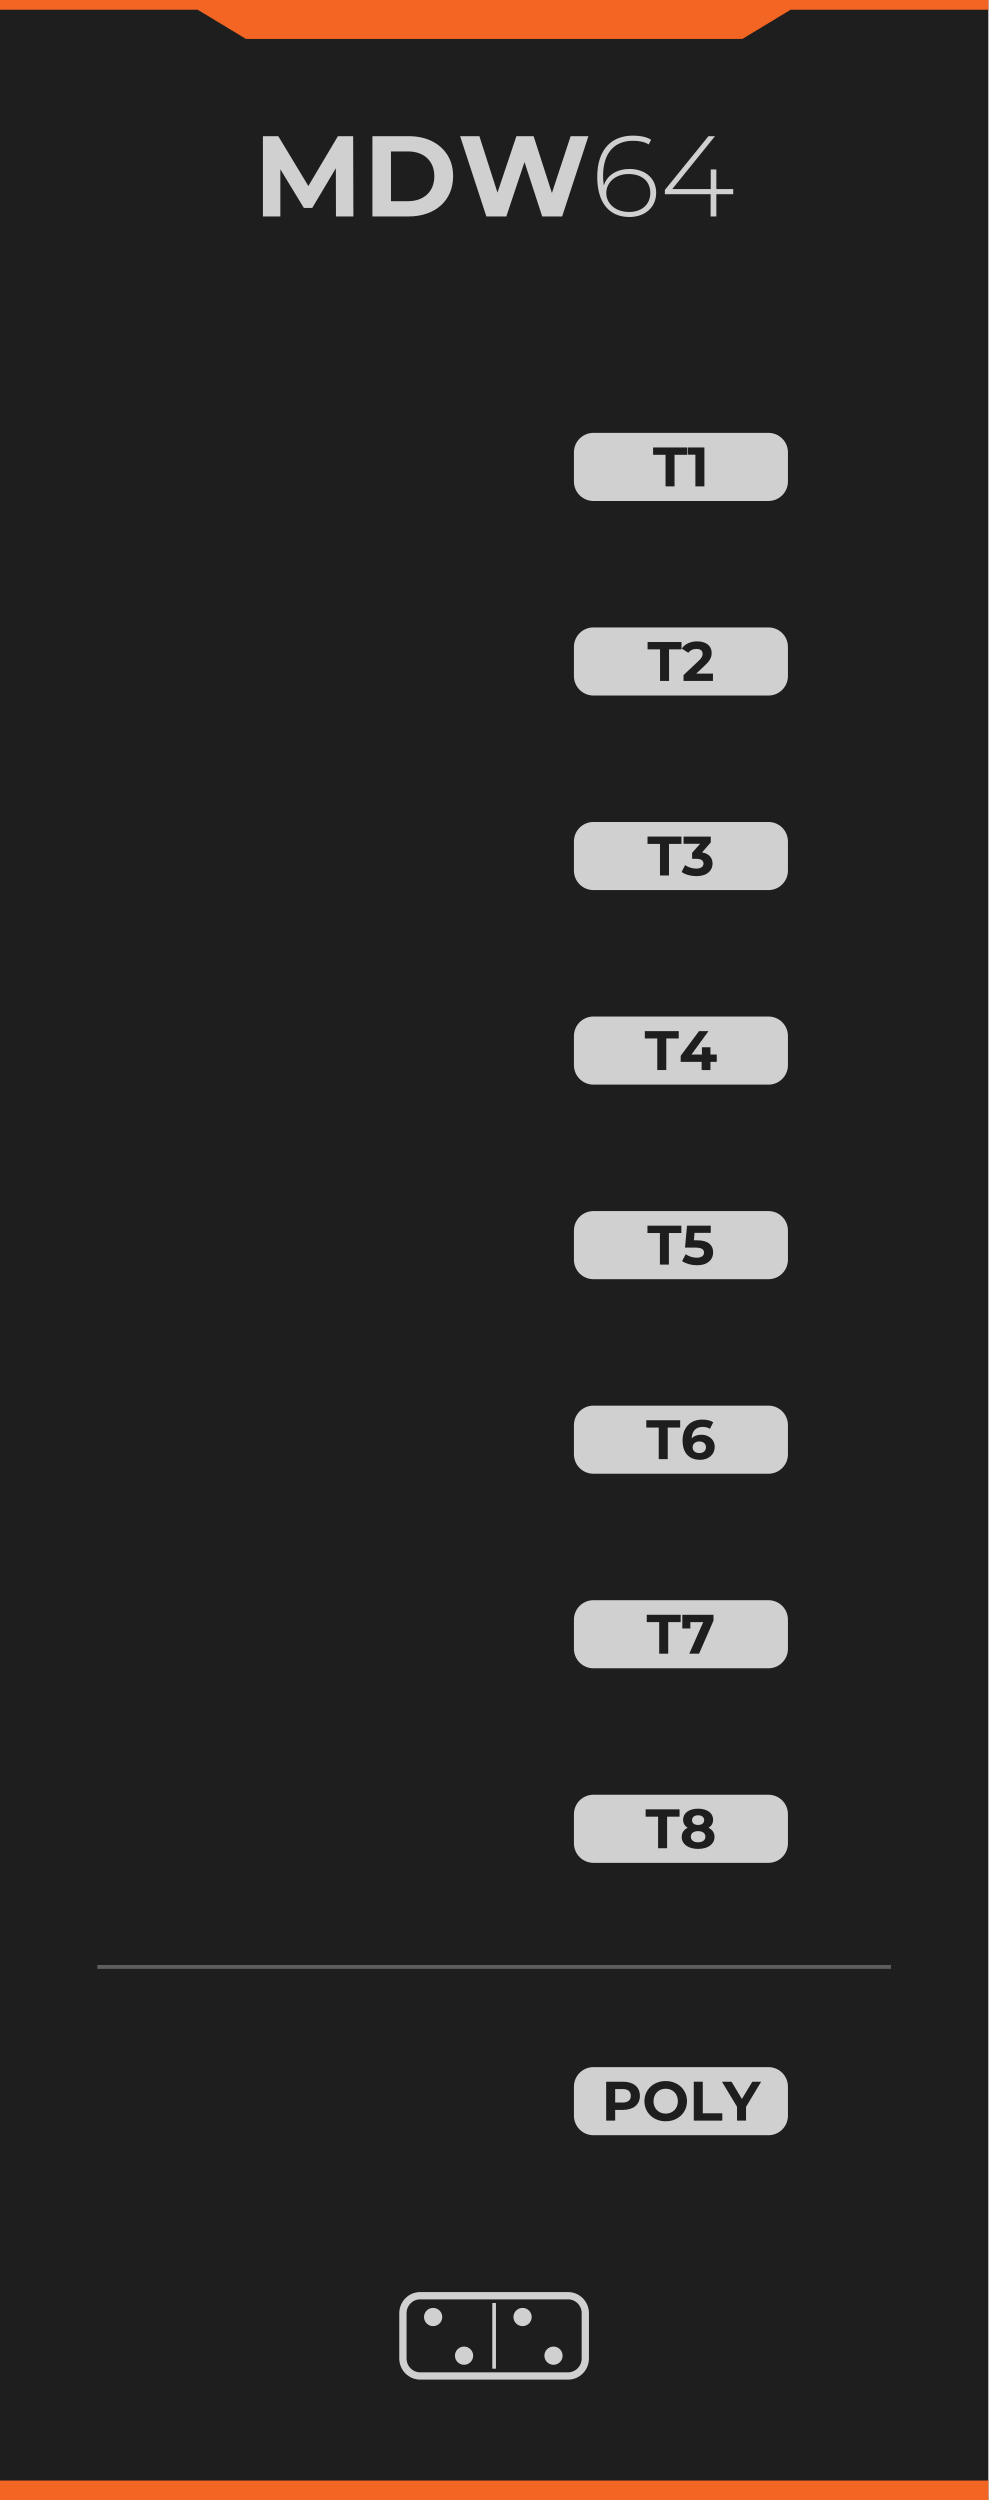
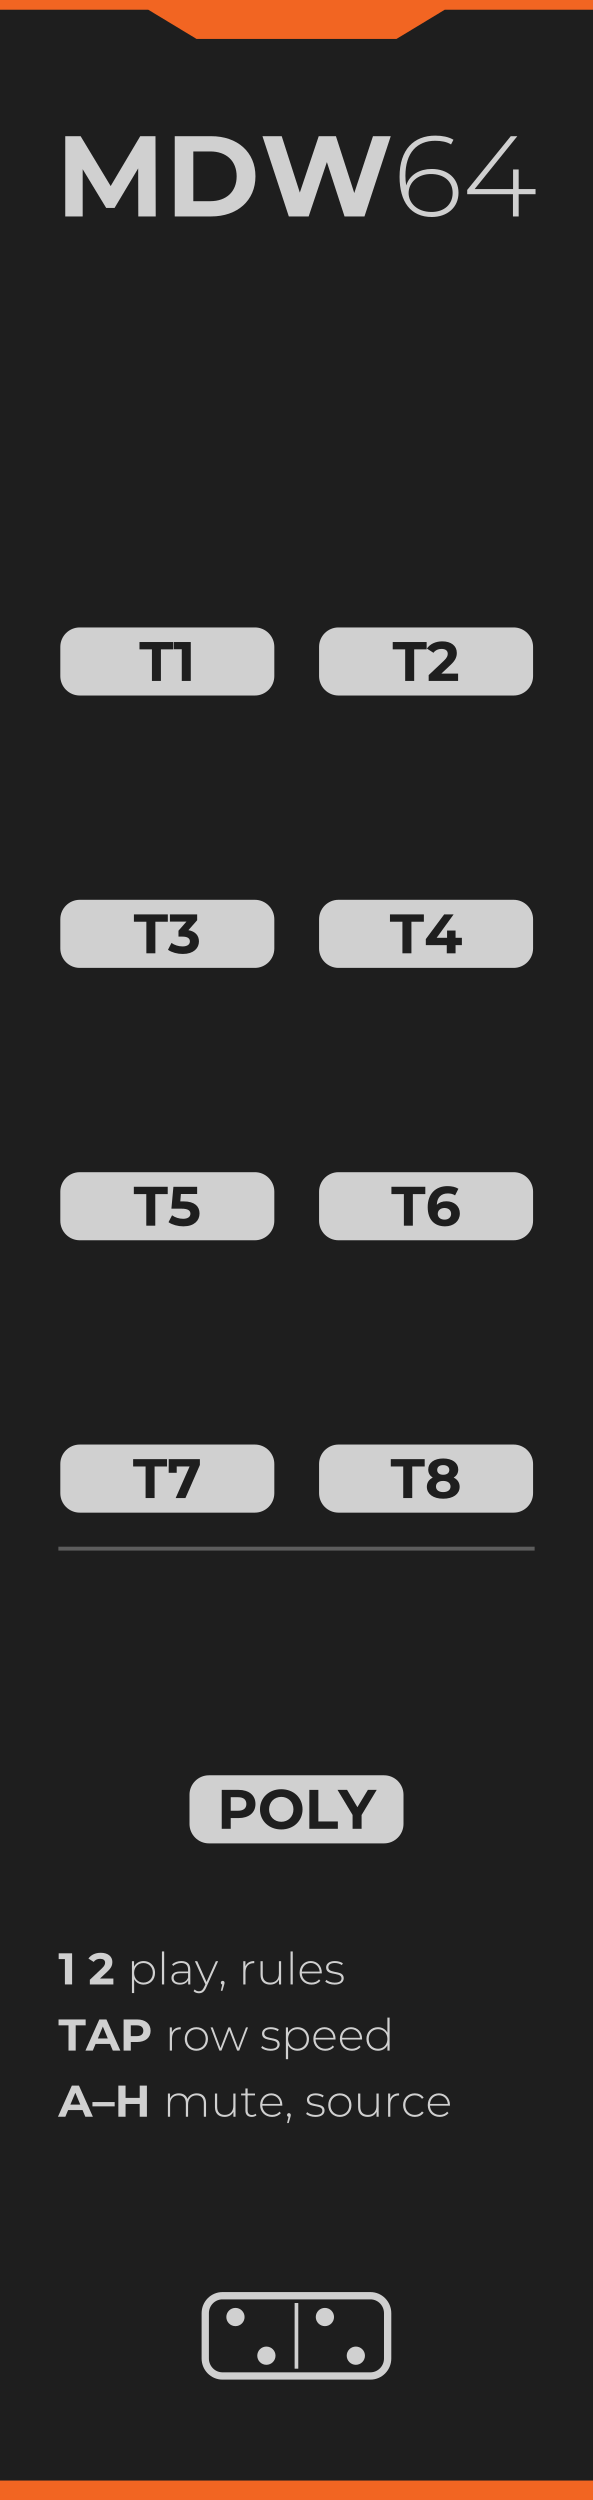
- <svg xmlns="http://www.w3.org/2000/svg" width="50.8mm" height="128.5mm" viewBox="0 0 50.8 128.5">
-   <rect width="50.8" height="128.5" fill="#1e1e1e" />
-   <polygon points="     0,0 50.8,0 50.8,0.5     40.64,0.5 38.16,2.0 12.64,2.0 10.16,0.5     0,0.5   " fill="#f26522" />
-   <rect x="0" y="127.5" width="50.8" height="1.0" fill="#f26522" />
+ <svg xmlns="http://www.w3.org/2000/svg" width="30.48mm" height="128.5mm" viewBox="0 0 30.48 128.5">
+   <rect width="30.48" height="128.5" fill="#1e1e1e" />
+   <polygon points="0,0 30.48,0 30.48,0.5 22.86,0.5 20.38,2.0 10.10,2.0 7.62,0.5 0,0.5" fill="#f26522" />
+   <rect x="0" y="127.5" width="30.48" height="1.0" fill="#f26522" />
  <g id="title">
-     <path fill="#d0d0d0" fill-rule="evenodd" d="M13.514 11.125H14.41V8.702L15.618 10.689H16.048L17.263 8.649L17.268 11.125H18.164L18.152 7.0H17.368L15.849 9.561L14.304 7.0H13.514Z" />
-     <path fill="#d0d0d0" fill-rule="evenodd" d="M19.142 11.125H21.016C22.359 11.125 23.29 10.312 23.29 9.062C23.29 8.642 23.194 8.279 23.002 7.972C22.617 7.359 21.911 7.0 21.016 7.0H19.142ZM20.096 10.341V7.784H20.969C21.794 7.784 22.324 8.273 22.324 9.062C22.324 9.84 21.794 10.341 20.969 10.341Z" />
-     <path fill="#d0d0d0" fill-rule="evenodd" d="M24.999 11.125H26.025L26.96 8.33L27.869 11.125H28.894L30.244 7.0H29.331L28.369 9.921L27.427 7.0H26.543L25.57 9.9L24.64 7.0H23.65Z" />
-     <path fill="#d0d0d0" fill-rule="evenodd" d="M32.354 11.154C33.143 11.154 33.727 10.665 33.727 9.911C33.727 9.169 33.173 8.685 32.348 8.685C31.724 8.685 31.206 8.992 31.036 9.534C31.006 9.346 30.998 9.163 30.998 9.039C30.998 7.837 31.603 7.236 32.53 7.236C32.845 7.236 33.131 7.291 33.344 7.424L33.467 7.183C33.216 7.026 32.884 6.971 32.53 6.971C31.434 6.971 30.698 7.684 30.698 9.086C30.698 10.371 31.269 11.154 32.354 11.154ZM32.342 10.895C31.576 10.895 31.163 10.412 31.163 9.929C31.163 9.375 31.635 8.945 32.306 8.945C33.006 8.945 33.426 9.328 33.426 9.917C33.426 10.506 32.99 10.895 32.342 10.895Z" />
-     <path fill="#d0d0d0" fill-rule="evenodd" d="M34.174 9.982H36.526V11.125H36.82V9.982H37.687V9.717H36.82V8.709H36.532V9.717H34.554L36.75 7.0H36.414L34.174 9.764Z" />
+     <path fill="#d0d0d0" fill-rule="evenodd" d="M3.354 11.125H4.25V8.697L5.458 10.689H5.888L7.102 8.656L7.108 11.125H8.004L7.992 7.0H7.208L5.688 9.563L4.144 7.0H3.354Z" />
+     <path fill="#d0d0d0" fill-rule="evenodd" d="M8.982 11.125H10.856C12.199 11.125 13.13 10.312 13.13 9.062C13.13 7.813 12.199 7.0 10.856 7.0H8.982ZM9.936 10.341V7.784H10.809C11.634 7.784 12.164 8.273 12.164 9.062C12.164 9.852 11.634 10.341 10.809 10.341Z" />
+     <path fill="#d0d0d0" fill-rule="evenodd" d="M14.845 11.125H15.865L16.802 8.332L17.709 11.125H18.734L20.084 7.0H19.171L18.21 9.923L17.267 7.0H16.383L15.411 9.899L14.48 7.0H13.49Z" />
+     <path fill="#d0d0d0" fill-rule="evenodd" d="M22.194 11.154C22.983 11.154 23.567 10.665 23.567 9.911C23.567 9.169 23.013 8.685 22.188 8.685C21.559 8.685 21.044 8.992 20.879 9.534C20.848 9.345 20.838 9.165 20.838 9.039C20.838 7.837 21.443 7.236 22.37 7.236C22.685 7.236 22.971 7.291 23.184 7.424L23.307 7.183C23.056 7.033 22.724 6.971 22.37 6.971C21.274 6.971 20.538 7.684 20.538 9.086C20.538 10.375 21.109 11.154 22.194 11.154ZM22.182 10.895C21.416 10.895 21.003 10.412 21.003 9.929C21.003 9.375 21.475 8.945 22.146 8.945C22.838 8.945 23.266 9.328 23.266 9.917C23.266 10.514 22.826 10.895 22.182 10.895Z" />
+     <path fill="#d0d0d0" fill-rule="evenodd" d="M24.014 9.982H26.366V11.125H26.66V9.982H27.527V9.717H26.66V8.709H26.372V9.717H24.398L26.59 7.0H26.254L24.014 9.764Z" />
  </g>
-   <rect x="29.5" y="22.25" width="11" height="3.5" rx="1.0" fill="#d0d0d0" />
-   <g transform="translate(29.5, 0)">
-     <path fill="#1e1e1e" fill-rule="evenodd" d="M4.709 25.0H5.171V23.377H5.811V23.0H4.069V23.377H4.709Z" />
-     <path fill="#1e1e1e" fill-rule="evenodd" d="M6.243 25.0H6.706V23.0H5.843V23.371H6.243Z" />
-   </g>
-   <rect x="29.5" y="32.25" width="11" height="3.5" rx="1.0" fill="#d0d0d0" />
-   <g transform="translate(29.5, 0)">
-     <path fill="#1e1e1e" fill-rule="evenodd" d="M4.426 35.0H4.889V33.377H5.529V33.0H3.786V33.377H4.426Z" />
-     <path fill="#1e1e1e" fill-rule="evenodd" d="M5.634 35.0H7.146V34.623H6.285L6.746 34.189C7.026 33.926 7.08 33.751 7.08 33.557C7.08 33.191 6.783 32.966 6.337 32.966C5.979 32.966 5.695 33.109 5.543 33.337L5.88 33.554C5.979 33.417 6.127 33.354 6.294 33.354C6.504 33.354 6.614 33.443 6.614 33.603C6.614 33.694 6.589 33.806 6.406 33.971L5.634 34.7Z" />
-   </g>
-   <rect x="29.5" y="42.25" width="11" height="3.5" rx="1.0" fill="#d0d0d0" />
-   <g transform="translate(29.5, 0)">
-     <path fill="#1e1e1e" fill-rule="evenodd" d="M4.423 45.0H4.886V43.377H5.526V43.0H3.783V43.377H4.423Z" />
-     <path fill="#1e1e1e" fill-rule="evenodd" d="M6.297 45.034C6.869 45.034 7.126 44.726 7.126 44.389C7.126 44.094 6.942 43.872 6.584 43.813L7.034 43.3V43.0H5.634V43.371H6.485L6.074 43.837V44.143H6.286C6.549 44.143 6.66 44.236 6.66 44.389C6.66 44.549 6.518 44.646 6.286 44.646C6.08 44.646 5.867 44.576 5.714 44.466L5.534 44.82C5.725 44.957 6.019 45.034 6.297 45.034Z" />
-   </g>
-   <rect x="29.5" y="52.25" width="11" height="3.5" rx="1.0" fill="#d0d0d0" />
-   <g transform="translate(29.5, 0)">
-     <path fill="#1e1e1e" fill-rule="evenodd" d="M4.284 55.0H4.747V53.377H5.387V53.0H3.644V53.377H4.284Z" />
-     <path fill="#1e1e1e" fill-rule="evenodd" d="M5.487 54.58H6.564V55.0H7.016V54.58H7.341V54.203H7.016V53.829H6.579V54.203H6.041L6.916 53.0H6.43L5.487 54.269Z" />
-   </g>
-   <rect x="29.5" y="62.25" width="11" height="3.5" rx="1.0" fill="#d0d0d0" />
-   <g transform="translate(29.5, 0)">
-     <path fill="#1e1e1e" fill-rule="evenodd" d="M4.419 65.0H4.881V63.377H5.521V63.0H3.779V63.377H4.419Z" />
-     <path fill="#1e1e1e" fill-rule="evenodd" d="M6.324 65.034C6.896 65.034 7.156 64.726 7.156 64.371C7.156 64.017 6.924 63.751 6.33 63.751H6.166L6.2 63.371H7.033V63.0H5.813L5.71 64.126H6.221C6.587 64.126 6.687 64.231 6.687 64.386C6.687 64.55 6.545 64.646 6.313 64.646C6.107 64.646 5.897 64.576 5.744 64.466L5.561 64.82C5.756 64.957 6.046 65.034 6.324 65.034Z" />
-   </g>
-   <rect x="29.5" y="72.25" width="11" height="3.5" rx="1.0" fill="#d0d0d0" />
-   <g transform="translate(29.5, 0)">
-     <path fill="#1e1e1e" fill-rule="evenodd" d="M4.359 75.0H4.821V73.377H5.461V73.0H3.719V73.377H4.359Z" />
-     <path fill="#1e1e1e" fill-rule="evenodd" d="M6.479 75.034C6.621 75.034 6.75 75.007 6.863 74.953C7.09 74.844 7.236 74.639 7.236 74.369C7.236 74.243 7.205 74.133 7.143 74.04C7.019 73.853 6.806 73.746 6.547 73.746C6.34 73.746 6.172 73.807 6.054 73.926L6.054 73.908C6.074 73.535 6.286 73.343 6.616 73.343C6.753 73.343 6.88 73.367 6.99 73.443L7.161 73.103C7.02 73.011 6.818 72.966 6.604 72.966C6.004 72.966 5.584 73.351 5.584 74.043C5.584 74.689 5.93 75.034 6.479 75.034ZM6.453 74.689C6.23 74.689 6.101 74.563 6.101 74.391C6.101 74.214 6.241 74.091 6.447 74.091C6.653 74.091 6.787 74.209 6.787 74.391C6.787 74.569 6.647 74.689 6.453 74.689Z" />
-   </g>
-   <rect x="29.5" y="82.25" width="11" height="3.5" rx="1.0" fill="#d0d0d0" />
-   <g transform="translate(29.5, 0)">
-     <path fill="#1e1e1e" fill-rule="evenodd" d="M4.383 85.0H4.846V83.377H5.486V83.0H3.743V83.377H4.383Z" />
-     <path fill="#1e1e1e" fill-rule="evenodd" d="M5.929 85.0H6.431L7.174 83.3V83.0H5.571V83.703H5.983V83.377H6.646Z" />
-   </g>
-   <rect x="29.5" y="92.25" width="11" height="3.5" rx="1.0" fill="#d0d0d0" />
-   <g transform="translate(29.5, 0)">
-     <path fill="#1e1e1e" fill-rule="evenodd" d="M4.326 95.0H4.789V93.377H5.429V93.0H3.686V93.377H4.326Z" />
-     <path fill="#1e1e1e" fill-rule="evenodd" d="M6.38 95.034C6.889 95.034 7.226 94.791 7.226 94.42C7.226 94.205 7.114 94.044 6.92 93.947C7.069 93.855 7.154 93.715 7.154 93.537C7.154 93.183 6.843 92.966 6.38 92.966C5.929 92.966 5.611 93.183 5.611 93.537C5.611 93.715 5.696 93.855 5.845 93.947C5.652 94.044 5.54 94.204 5.54 94.42C5.54 94.791 5.877 95.034 6.38 95.034ZM6.38 93.803C6.19 93.803 6.071 93.71 6.071 93.557C6.071 93.397 6.197 93.306 6.38 93.306C6.567 93.306 6.694 93.397 6.694 93.557C6.694 93.71 6.574 93.803 6.38 93.803ZM6.38 94.694C6.151 94.694 6.009 94.585 6.009 94.406C6.009 94.227 6.151 94.12 6.38 94.12C6.612 94.12 6.757 94.227 6.757 94.406C6.757 94.585 6.612 94.694 6.38 94.694Z" />
-   </g>
-   <rect x="5.0" y="101.0" width="40.8" height="0.2" fill="#d0d0d0" opacity="0.35" />
-   <rect x="29.5" y="106.25" width="11" height="3.5" rx="1.0" fill="#d0d0d0" />
-   <g transform="translate(29.5, 0)">
-     <path fill="#1e1e1e" fill-rule="evenodd" d="M1.657 109.0H2.12V108.449H2.523C3.06 108.449 3.391 108.171 3.391 107.726C3.391 107.274 3.06 107.0 2.523 107.0H1.657ZM2.497 107.377C2.783 107.377 2.923 107.505 2.923 107.726C2.923 107.943 2.783 108.071 2.497 108.071H2.12V107.377Z" />
-     <path fill="#1e1e1e" fill-rule="evenodd" d="M4.72 109.034C5.189 109.034 5.563 108.793 5.729 108.413C5.84 108.158 5.838 107.835 5.729 107.587C5.563 107.213 5.191 106.966 4.717 106.966C4.092 106.966 3.623 107.406 3.623 108.0C3.623 108.594 4.088 109.034 4.72 109.034ZM4.717 108.64C4.628 108.64 4.545 108.625 4.469 108.594C4.24 108.503 4.091 108.28 4.091 108.0C4.091 107.619 4.359 107.36 4.717 107.36C5.075 107.36 5.343 107.619 5.343 108.0C5.343 108.381 5.075 108.64 4.717 108.64Z" />
-     <path fill="#1e1e1e" fill-rule="evenodd" d="M6.16 109.0H7.626V108.623H6.623V107.0H6.16Z" />
-     <path fill="#1e1e1e" fill-rule="evenodd" d="M8.383 109.0H8.846V108.292L9.623 107.0H9.169L8.633 107.888L8.1 107.0H7.609L8.383 108.287Z" />
-   </g>
-   <g transform="translate(20.71,118.0) scale(0.75)">
+   <rect x="3.10" y="32.25" width="11" height="3.5" rx="1" fill="#d0d0d0" />
+   <path fill="#1e1e1e" fill-rule="evenodd" d="M7.809 35.0H8.271V33.377H8.911V33.0H7.169V33.377H7.809Z" />
+   <path fill="#1e1e1e" fill-rule="evenodd" d="M9.343 35.0H9.806V33.0H8.943V33.371H9.343Z" />
+   <rect x="16.40" y="32.25" width="11" height="3.5" rx="1" fill="#d0d0d0" />
+   <path fill="#1e1e1e" fill-rule="evenodd" d="M20.826 35.0H21.289V33.377H21.929V33.0H20.186V33.377H20.826Z" />
+   <path fill="#1e1e1e" fill-rule="evenodd" d="M22.034 35.0H23.546V34.623H22.686L23.146 34.189C23.426 33.931 23.48 33.751 23.48 33.557C23.48 33.191 23.183 32.966 22.737 32.966C22.375 32.966 22.099 33.109 21.943 33.337L22.28 33.554C22.375 33.417 22.523 33.354 22.694 33.354C22.904 33.354 23.014 33.447 23.014 33.603C23.014 33.698 22.985 33.804 22.806 33.971L22.034 34.7Z" />
+   <rect x="3.10" y="46.25" width="11" height="3.5" rx="1" fill="#d0d0d0" />
+   <path fill="#1e1e1e" fill-rule="evenodd" d="M7.523 49.0H7.986V47.377H8.626V47.0H6.883V47.377H7.523Z" />
+   <path fill="#1e1e1e" fill-rule="evenodd" d="M9.397 49.034C9.963 49.034 10.226 48.726 10.226 48.389C10.226 48.091 10.041 47.872 9.683 47.811L10.134 47.3V47.0H8.734V47.371H9.583L9.174 47.837V48.143H9.386C9.649 48.143 9.76 48.24 9.76 48.389C9.76 48.552 9.618 48.646 9.386 48.646C9.176 48.646 8.967 48.58 8.814 48.466L8.634 48.82C8.829 48.957 9.115 49.034 9.397 49.034Z" />
+   <rect x="16.40" y="46.25" width="11" height="3.5" rx="1" fill="#d0d0d0" />
+   <path fill="#1e1e1e" fill-rule="evenodd" d="M20.684 49.0H21.147V47.377H21.787V47.0H20.044V47.377H20.684Z" />
+   <path fill="#1e1e1e" fill-rule="evenodd" d="M21.887 48.58H22.964V49.0H23.416V48.58H23.741V48.203H23.416V47.829H22.979V48.203H22.444L23.316 47.0H22.83L21.887 48.269Z" />
+   <rect x="3.10" y="60.25" width="11" height="3.5" rx="1" fill="#d0d0d0" />
+   <path fill="#1e1e1e" fill-rule="evenodd" d="M7.519 63.0H7.981V61.377H8.621V61.0H6.879V61.377H7.519Z" />
+   <path fill="#1e1e1e" fill-rule="evenodd" d="M9.424 63.034C9.996 63.034 10.256 62.726 10.256 62.371C10.256 62.017 10.019 61.751 9.43 61.751H9.267L9.299 61.371H10.133V61.0H8.913L8.81 62.126H9.321C9.681 62.126 9.787 62.231 9.787 62.386C9.787 62.55 9.645 62.646 9.413 62.646C9.207 62.646 8.997 62.58 8.844 62.466L8.661 62.82C8.856 62.957 9.146 63.034 9.424 63.034Z" />
+   <rect x="16.40" y="60.25" width="11" height="3.5" rx="1" fill="#d0d0d0" />
+   <path fill="#1e1e1e" fill-rule="evenodd" d="M20.759 63.0H21.221V61.377H21.861V61.0H20.119V61.377H20.759Z" />
+   <path fill="#1e1e1e" fill-rule="evenodd" d="M22.879 63.034C23.301 63.034 23.636 62.78 23.636 62.369C23.636 61.991 23.336 61.746 22.947 61.746C22.736 61.746 22.571 61.806 22.453 61.926C22.464 61.541 22.68 61.343 23.016 61.343C23.149 61.343 23.28 61.367 23.39 61.443L23.561 61.103C23.42 61.011 23.218 60.966 23.004 60.966C22.404 60.966 21.984 61.351 21.984 62.043C21.984 62.69 22.326 63.034 22.879 63.034ZM22.853 62.689C22.632 62.689 22.501 62.563 22.501 62.391C22.501 62.216 22.641 62.091 22.847 62.091C23.053 62.091 23.187 62.209 23.187 62.391C23.187 62.574 23.047 62.689 22.853 62.689Z" />
+   <rect x="3.10" y="74.25" width="11" height="3.5" rx="1" fill="#d0d0d0" />
+   <path fill="#1e1e1e" fill-rule="evenodd" d="M7.483 77.0H7.946V75.377H8.586V75.0H6.843V75.377H7.483Z" />
+   <path fill="#1e1e1e" fill-rule="evenodd" d="M9.029 77.0H9.531L10.274 75.3V75.0H8.671V75.703H9.083V75.377H9.746Z" />
+   <rect x="16.40" y="74.25" width="11" height="3.5" rx="1" fill="#d0d0d0" />
+   <path fill="#1e1e1e" fill-rule="evenodd" d="M20.726 77.0H21.189V75.377H21.829V75.0H20.086V75.377H20.726Z" />
+   <path fill="#1e1e1e" fill-rule="evenodd" d="M22.78 77.034C23.289 77.034 23.626 76.797 23.626 76.42C23.626 76.207 23.514 76.044 23.32 75.949C23.469 75.857 23.554 75.716 23.554 75.537C23.554 75.183 23.243 74.966 22.78 74.966C22.323 74.966 22.011 75.183 22.011 75.537C22.011 75.716 22.094 75.853 22.243 75.949C22.052 76.044 21.94 76.207 21.94 76.42C21.94 76.797 22.277 77.034 22.78 77.034ZM22.78 75.803C22.593 75.803 22.471 75.71 22.471 75.557C22.471 75.397 22.593 75.306 22.78 75.306C22.967 75.306 23.094 75.397 23.094 75.557C23.094 75.71 22.974 75.803 22.78 75.803ZM22.78 76.694C22.551 76.694 22.409 76.585 22.409 76.406C22.409 76.227 22.551 76.12 22.78 76.12C23.012 76.12 23.157 76.227 23.157 76.406C23.157 76.585 23.012 76.694 22.78 76.694Z" />
+   <rect x="9.74" y="91.25" width="11" height="3.5" rx="1" fill="#d0d0d0" />
+   <path fill="#1e1e1e" fill-rule="evenodd" d="M11.397 94.0H11.86V93.449H12.263C12.794 93.449 13.131 93.171 13.131 92.726C13.131 92.274 12.794 92.0 12.263 92.0H11.397ZM11.86 93.071V92.377H12.237C12.519 92.377 12.663 92.505 12.663 92.726C12.663 92.943 12.519 93.071 12.237 93.071Z" />
+   <path fill="#1e1e1e" fill-rule="evenodd" d="M14.457 94.034C15.09 94.034 15.551 93.594 15.551 93.0C15.551 92.406 15.09 91.966 14.457 91.966C13.825 91.966 13.363 92.406 13.363 93.0C13.363 93.594 13.825 94.034 14.457 94.034ZM14.457 93.64C14.103 93.64 13.831 93.377 13.831 93.0C13.831 92.623 14.103 92.36 14.457 92.36C14.811 92.36 15.083 92.623 15.083 93.0C15.083 93.377 14.811 93.64 14.457 93.64Z" />
+   <path fill="#1e1e1e" fill-rule="evenodd" d="M15.9 94.0H17.366V93.623H16.363V92.0H15.9Z" />
+   <path fill="#1e1e1e" fill-rule="evenodd" d="M18.123 94.0H18.586V93.291L19.363 92.0H18.909L18.371 92.889L17.84 92.0H17.349L18.123 93.289Z" />
+   <rect x="3.0" y="79.50" width="24.48" height="0.2" fill="#d0d0d0" opacity="0.35" />
+   <path fill="#d0d0d0" fill-rule="evenodd" d="M3.336 102.0H3.706V100.4H3.016V100.697H3.336Z" />
+   <path fill="#d0d0d0" fill-rule="evenodd" d="M4.618 102.0H5.827V101.698H5.139L5.507 101.351C5.731 101.145 5.775 101.001 5.775 100.846C5.775 100.553 5.537 100.373 5.181 100.373C4.891 100.373 4.67 100.487 4.545 100.67L4.815 100.843C4.891 100.734 5.009 100.683 5.146 100.683C5.314 100.683 5.402 100.757 5.402 100.882C5.402 100.958 5.379 101.043 5.235 101.177L4.618 101.76Z" />
+   <path fill="#d0d0d0" fill-rule="evenodd" d="M7.379 102.009C7.718 102.009 7.969 101.765 7.969 101.403C7.969 101.285 7.943 101.179 7.891 101.088C7.788 100.905 7.605 100.798 7.379 100.798C7.163 100.798 6.985 100.905 6.89 101.088V100.807H6.781V102.443H6.895V101.726C6.989 101.906 7.169 102.009 7.379 102.009ZM7.373 101.906C7.098 101.906 6.893 101.705 6.893 101.403C6.893 101.106 7.098 100.901 7.373 100.901C7.647 100.901 7.855 101.106 7.855 101.403C7.855 101.705 7.647 101.906 7.373 101.906Z" />
+   <path fill="#d0d0d0" fill-rule="evenodd" d="M8.323 102.0H8.438V100.304H8.323Z" />
+   <path fill="#d0d0d0" fill-rule="evenodd" d="M9.672 102.0H9.782V101.243C9.782 100.948 9.618 100.798 9.322 100.798C9.136 100.798 8.963 100.86 8.845 100.967L8.902 101.049C8.999 100.961 9.149 100.898 9.313 100.898C9.549 100.898 9.667 101.012 9.667 101.239V101.335H9.258C8.925 101.335 8.813 101.486 8.813 101.669C8.813 101.87 8.974 102.009 9.242 102.009C9.453 102.009 9.599 101.925 9.672 101.787ZM9.667 101.648C9.6 101.822 9.459 101.915 9.258 101.915C9.048 101.915 8.927 101.819 8.927 101.664C8.927 101.527 9.014 101.424 9.261 101.424H9.667Z" />
+   <path fill="#d0d0d0" fill-rule="evenodd" d="M10.225 102.453C10.384 102.453 10.503 102.382 10.598 102.162L11.21 100.807H11.094L10.616 101.874L10.138 100.807H10.017L10.557 101.995L10.49 102.139C10.417 102.301 10.337 102.352 10.227 102.352C10.141 102.352 10.067 102.321 10.006 102.258L9.949 102.345C10.016 102.415 10.118 102.453 10.225 102.453Z" />
+   <path fill="#d0d0d0" fill-rule="evenodd" d="M11.35 102.327H11.432L11.521 102.016C11.533 101.967 11.542 101.944 11.542 101.911C11.542 101.859 11.504 101.815 11.446 101.815C11.391 101.815 11.35 101.856 11.35 101.911C11.35 101.96 11.379 101.995 11.425 102.005Z" />
+   <path fill="#d0d0d0" fill-rule="evenodd" d="M12.504 102.0H12.618V101.378C12.618 101.083 12.776 100.907 13.041 100.907C13.05 100.907 13.059 100.91 13.069 100.91V100.798C12.843 100.798 12.687 100.894 12.614 101.067V100.807H12.504Z" />
+   <path fill="#d0d0d0" fill-rule="evenodd" d="M13.889 102.009C14.099 102.009 14.26 101.911 14.339 101.746V102.0H14.449V100.807H14.335V101.442C14.335 101.726 14.17 101.906 13.898 101.906C13.648 101.906 13.505 101.763 13.505 101.495V100.807H13.391V101.504C13.391 101.839 13.584 102.009 13.889 102.009Z" />
+   <path fill="#d0d0d0" fill-rule="evenodd" d="M14.934 102.0H15.048V100.304H14.934Z" />
+   <path fill="#d0d0d0" fill-rule="evenodd" d="M16.015 102.009C16.198 102.009 16.358 101.943 16.465 101.815L16.399 101.739C16.307 101.852 16.17 101.906 16.017 101.906C15.734 101.906 15.526 101.714 15.512 101.431H16.538C16.538 101.422 16.541 101.408 16.541 101.399C16.541 101.042 16.296 100.798 15.971 100.798C15.642 100.798 15.4 101.047 15.4 101.403C15.4 101.755 15.654 102.009 16.015 102.009ZM15.514 101.342C15.533 101.086 15.72 100.898 15.971 100.898C16.223 100.898 16.413 101.086 16.431 101.342Z" />
+   <path fill="#d0d0d0" fill-rule="evenodd" d="M17.197 102.009C17.501 102.009 17.667 101.877 17.667 101.682C17.667 101.486 17.526 101.419 17.357 101.383C17.131 101.334 16.877 101.323 16.877 101.122C16.877 100.994 16.981 100.898 17.213 100.898C17.341 100.898 17.471 100.933 17.571 101.006L17.624 100.914C17.53 100.844 17.364 100.798 17.215 100.798C16.913 100.798 16.762 100.945 16.762 101.125C16.762 101.326 16.904 101.397 17.073 101.433C17.299 101.482 17.553 101.49 17.553 101.685C17.553 101.819 17.454 101.909 17.201 101.909C17.024 101.909 16.863 101.844 16.771 101.765L16.719 101.856C16.813 101.944 16.998 102.009 17.197 102.009Z" />
+   <path fill="#d0d0d0" fill-rule="evenodd" d="M3.521 105.4H3.891V104.102H4.403V103.8H3.009V104.102H3.521Z" />
+   <path fill="#d0d0d0" fill-rule="evenodd" d="M4.392 105.4H4.771L4.913 105.057H5.656L5.798 105.4H6.186L5.471 103.8H5.105ZM5.03 104.776 5.286 104.166 5.539 104.776Z" />
+   <path fill="#d0d0d0" fill-rule="evenodd" d="M6.353 105.4H6.723V104.959H7.046C7.471 104.959 7.741 104.737 7.741 104.381C7.741 104.019 7.471 103.8 7.046 103.8H6.353ZM6.723 104.657V104.102H7.025C7.251 104.102 7.366 104.204 7.366 104.381C7.366 104.554 7.251 104.657 7.025 104.657Z" />
+   <path fill="#d0d0d0" fill-rule="evenodd" d="M8.726 105.4H8.84V104.778C8.84 104.483 8.998 104.307 9.263 104.307C9.272 104.307 9.281 104.31 9.29 104.31V104.198C9.065 104.198 8.909 104.294 8.835 104.467V104.207H8.726Z" />
+   <path fill="#d0d0d0" fill-rule="evenodd" d="M10.093 105.409C10.435 105.409 10.689 105.155 10.689 104.803C10.689 104.447 10.435 104.198 10.093 104.198C9.75 104.198 9.496 104.447 9.496 104.803C9.496 105.155 9.75 105.409 10.093 105.409ZM10.093 105.306C9.818 105.306 9.613 105.101 9.613 104.803C9.613 104.502 9.818 104.301 10.093 104.301C10.367 104.301 10.573 104.502 10.573 104.803C10.573 105.101 10.367 105.306 10.093 105.306Z" />
+   <path fill="#d0d0d0" fill-rule="evenodd" d="M11.277 105.4H11.382L11.786 104.36L12.189 105.4H12.296L12.749 104.207H12.643L12.241 105.27L11.837 104.207H11.738L11.331 105.27L10.934 104.207H10.824Z" />
+   <path fill="#d0d0d0" fill-rule="evenodd" d="M13.903 105.409C14.208 105.409 14.374 105.277 14.374 105.082C14.374 104.886 14.232 104.819 14.063 104.783C13.837 104.734 13.583 104.723 13.583 104.522C13.583 104.394 13.687 104.298 13.919 104.298C14.047 104.298 14.177 104.333 14.278 104.406L14.33 104.314C14.236 104.244 14.07 104.198 13.921 104.198C13.619 104.198 13.469 104.345 13.469 104.525C13.469 104.726 13.61 104.797 13.779 104.833C14.005 104.882 14.259 104.89 14.259 105.085C14.259 105.219 14.16 105.309 13.907 105.309C13.731 105.309 13.569 105.244 13.478 105.165L13.425 105.256C13.52 105.344 13.705 105.409 13.903 105.409Z" />
+   <path fill="#d0d0d0" fill-rule="evenodd" d="M15.293 105.409C15.631 105.409 15.882 105.165 15.882 104.803C15.882 104.685 15.856 104.579 15.805 104.488C15.701 104.305 15.518 104.198 15.293 104.198C15.076 104.198 14.898 104.305 14.803 104.488V104.207H14.694V105.843H14.808V105.126C14.902 105.306 15.082 105.409 15.293 105.409ZM15.286 105.306C15.011 105.306 14.806 105.105 14.806 104.803C14.806 104.506 15.011 104.301 15.286 104.301C15.56 104.301 15.768 104.506 15.768 104.803C15.768 105.105 15.56 105.306 15.286 105.306Z" />
+   <path fill="#d0d0d0" fill-rule="evenodd" d="M16.721 105.409C16.904 105.409 17.065 105.343 17.171 105.215L17.105 105.139C17.014 105.252 16.876 105.306 16.723 105.306C16.44 105.306 16.232 105.114 16.218 104.831H17.245C17.245 104.822 17.247 104.808 17.247 104.799C17.247 104.442 17.002 104.198 16.678 104.198C16.349 104.198 16.106 104.447 16.106 104.803C16.106 105.155 16.36 105.409 16.721 105.409ZM16.221 104.742C16.239 104.486 16.426 104.298 16.678 104.298C16.929 104.298 17.119 104.486 17.137 104.742Z" />
+   <path fill="#d0d0d0" fill-rule="evenodd" d="M18.086 105.409C18.269 105.409 18.429 105.343 18.536 105.215L18.47 105.139C18.378 105.252 18.24 105.306 18.088 105.306C17.805 105.306 17.597 105.114 17.583 104.831H18.609C18.609 104.822 18.611 104.808 18.611 104.799C18.611 104.442 18.367 104.198 18.042 104.198C17.713 104.198 17.471 104.447 17.471 104.803C17.471 105.155 17.725 105.409 18.086 105.409ZM17.585 104.742C17.603 104.486 17.791 104.298 18.042 104.298C18.294 104.298 18.483 104.486 18.502 104.742Z" />
+   <path fill="#d0d0d0" fill-rule="evenodd" d="M19.425 105.409C19.642 105.409 19.823 105.302 19.914 105.119V105.4H20.026V103.704H19.912V104.481C19.814 104.301 19.635 104.198 19.425 104.198C19.091 104.198 18.835 104.442 18.835 104.803C18.835 105.16 19.091 105.409 19.425 105.409ZM19.432 105.306C19.158 105.306 18.952 105.101 18.952 104.803C18.952 104.502 19.158 104.301 19.432 104.301C19.706 104.301 19.912 104.502 19.912 104.803C19.912 105.101 19.706 105.306 19.432 105.306Z" />
+   <path fill="#d0d0d0" fill-rule="evenodd" d="M2.979 108.8H3.359L3.501 108.457H4.243L4.385 108.8H4.774L4.058 107.2H3.693ZM3.617 108.176 3.873 107.566 4.127 108.176Z" />
+   <path fill="#d0d0d0" fill-rule="evenodd" d="M4.751 108.267H5.894V108.046H4.751Z" />
+   <path fill="#d0d0d0" fill-rule="evenodd" d="M7.181 108.8H7.551V107.2H7.181V107.831H6.454V107.2H6.083V108.8H6.454V108.144H7.181Z" />
+   <path fill="#d0d0d0" fill-rule="evenodd" d="M8.63 108.8H8.744V108.165C8.744 107.881 8.909 107.701 9.181 107.701C9.415 107.701 9.553 107.844 9.553 108.112V108.8H9.667V108.165C9.667 107.881 9.833 107.701 10.104 107.701C10.339 107.701 10.477 107.844 10.477 108.112V108.8H10.591V108.103C10.591 107.768 10.405 107.598 10.115 107.598C9.884 107.598 9.712 107.712 9.633 107.886C9.569 107.694 9.41 107.598 9.197 107.598C8.98 107.598 8.819 107.696 8.739 107.861V107.607H8.63Z" />
+   <path fill="#d0d0d0" fill-rule="evenodd" d="M11.546 108.809C11.757 108.809 11.917 108.711 11.997 108.546V108.8H12.106V107.607H11.992V108.242C11.992 108.526 11.827 108.706 11.555 108.706C11.306 108.706 11.162 108.563 11.162 108.295V107.607H11.048V108.304C11.048 108.639 11.242 108.809 11.546 108.809Z" />
+   <path fill="#d0d0d0" fill-rule="evenodd" d="M12.938 108.809C13.03 108.809 13.122 108.782 13.183 108.725L13.135 108.645C13.086 108.689 13.024 108.711 12.95 108.711C12.803 108.711 12.728 108.626 12.728 108.473V107.705H13.107V107.607H12.728V107.346H12.614V107.607H12.394V107.705H12.614V108.485C12.614 108.686 12.728 108.809 12.938 108.809Z" />
+   <path fill="#d0d0d0" fill-rule="evenodd" d="M13.985 108.809C14.168 108.809 14.329 108.743 14.435 108.615L14.369 108.539C14.278 108.652 14.14 108.706 13.987 108.706C13.704 108.706 13.496 108.514 13.482 108.231H14.509C14.509 108.222 14.511 108.208 14.511 108.199C14.511 107.842 14.266 107.598 13.942 107.598C13.613 107.598 13.37 107.847 13.37 108.203C13.37 108.555 13.624 108.809 13.985 108.809ZM13.485 108.142C13.503 107.886 13.69 107.698 13.942 107.698C14.193 107.698 14.383 107.886 14.401 108.142Z" />
+   <path fill="#d0d0d0" fill-rule="evenodd" d="M14.755 109.127H14.838L14.927 108.816C14.939 108.767 14.947 108.744 14.947 108.711C14.947 108.659 14.909 108.615 14.851 108.615C14.797 108.615 14.755 108.656 14.755 108.711C14.755 108.76 14.785 108.795 14.831 108.805Z" />
+   <path fill="#d0d0d0" fill-rule="evenodd" d="M16.211 108.809C16.516 108.809 16.682 108.677 16.682 108.482C16.682 108.286 16.541 108.219 16.371 108.183C16.146 108.134 15.891 108.123 15.891 107.922C15.891 107.794 15.996 107.698 16.227 107.698C16.355 107.698 16.486 107.733 16.586 107.806L16.639 107.714C16.544 107.644 16.379 107.598 16.23 107.598C15.928 107.598 15.777 107.745 15.777 107.925C15.777 108.126 15.919 108.197 16.088 108.233C16.314 108.282 16.568 108.29 16.568 108.485C16.568 108.619 16.469 108.709 16.216 108.709C16.039 108.709 15.878 108.644 15.786 108.565L15.734 108.656C15.828 108.744 16.013 108.809 16.211 108.809Z" />
+   <path fill="#d0d0d0" fill-rule="evenodd" d="M17.469 108.809C17.811 108.809 18.065 108.555 18.065 108.203C18.065 107.847 17.811 107.598 17.469 107.598C17.126 107.598 16.872 107.847 16.872 108.203C16.872 108.555 17.126 108.809 17.469 108.809ZM17.469 108.706C17.194 108.706 16.989 108.501 16.989 108.203C16.989 107.902 17.194 107.701 17.469 107.701C17.743 107.701 17.949 107.902 17.949 108.203C17.949 108.501 17.743 108.706 17.469 108.706Z" />
+   <path fill="#d0d0d0" fill-rule="evenodd" d="M18.904 108.809C19.114 108.809 19.275 108.711 19.354 108.546V108.8H19.464V107.607H19.35V108.242C19.35 108.526 19.184 108.706 18.913 108.706C18.663 108.706 18.52 108.563 18.52 108.295V107.607H18.406V108.304C18.406 108.639 18.599 108.809 18.904 108.809Z" />
+   <path fill="#d0d0d0" fill-rule="evenodd" d="M19.949 108.8H20.063V108.178C20.063 107.883 20.221 107.707 20.486 107.707C20.495 107.707 20.504 107.71 20.513 107.71V107.598C20.288 107.598 20.131 107.694 20.058 107.867V107.607H19.949Z" />
+   <path fill="#d0d0d0" fill-rule="evenodd" d="M21.322 108.809C21.511 108.809 21.677 108.736 21.775 108.59L21.69 108.528C21.605 108.65 21.469 108.706 21.322 108.706C21.043 108.706 20.835 108.505 20.835 108.203C20.835 107.902 21.043 107.701 21.322 107.701C21.469 107.701 21.605 107.757 21.69 107.879L21.775 107.817C21.677 107.671 21.511 107.598 21.322 107.598C20.975 107.598 20.719 107.847 20.719 108.203C20.719 108.555 20.975 108.809 21.322 108.809Z" />
+   <path fill="#d0d0d0" fill-rule="evenodd" d="M22.602 108.809C22.785 108.809 22.946 108.743 23.053 108.615L22.986 108.539C22.895 108.652 22.757 108.706 22.605 108.706C22.321 108.706 22.113 108.514 22.099 108.231H23.126C23.126 108.222 23.128 108.208 23.128 108.199C23.128 107.842 22.883 107.598 22.559 107.598C22.23 107.598 21.987 107.847 21.987 108.203C21.987 108.555 22.241 108.809 22.602 108.809ZM22.102 108.142C22.12 107.886 22.307 107.698 22.559 107.698C22.81 107.698 23.0 107.886 23.018 108.142Z" />
+   <g transform="translate(10.55,118.0) scale(0.75)">
    <rect x="0" y="0" width="12.5" height="5.5" rx="1.18" ry="1.2" fill="none" stroke="#d0d0d0" stroke-width="0.5" />
    <rect x="6.125" y="0.5" width="0.25" height="4.5" fill="#d0d0d0" />
    <circle cx="2.07" cy="1.46" r="0.625" fill="#d0d0d0" />
    <circle cx="4.19" cy="4.11" r="0.625" fill="#d0d0d0" />
    <circle cx="8.20" cy="1.46" r="0.625" fill="#d0d0d0" />
    <circle cx="10.32" cy="4.11" r="0.625" fill="#d0d0d0" />
  </g>
</svg>
